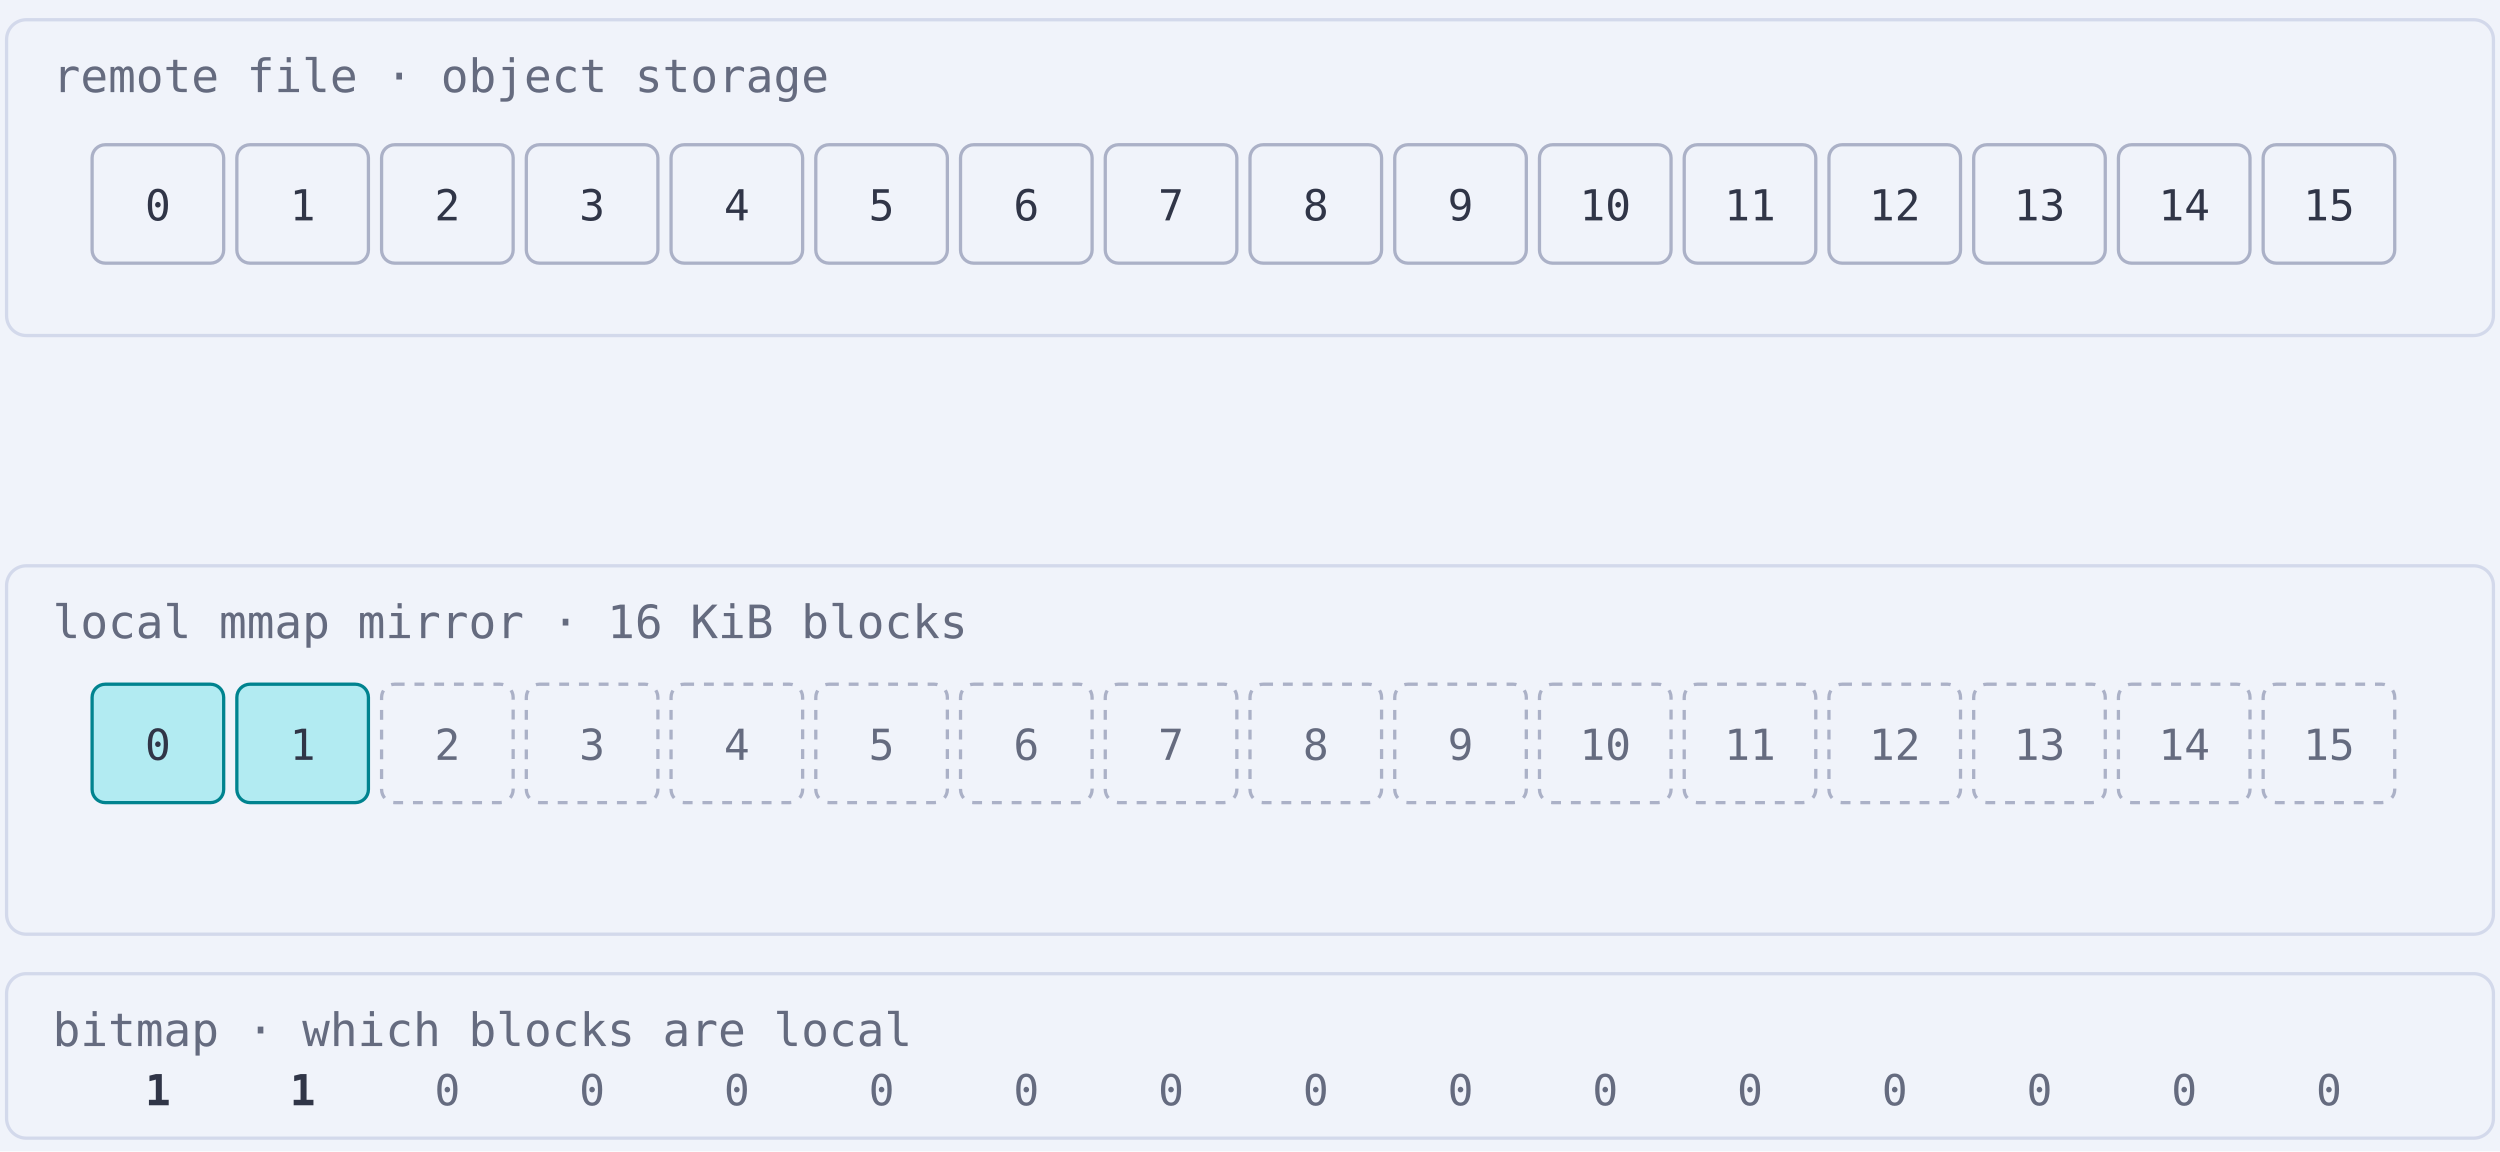
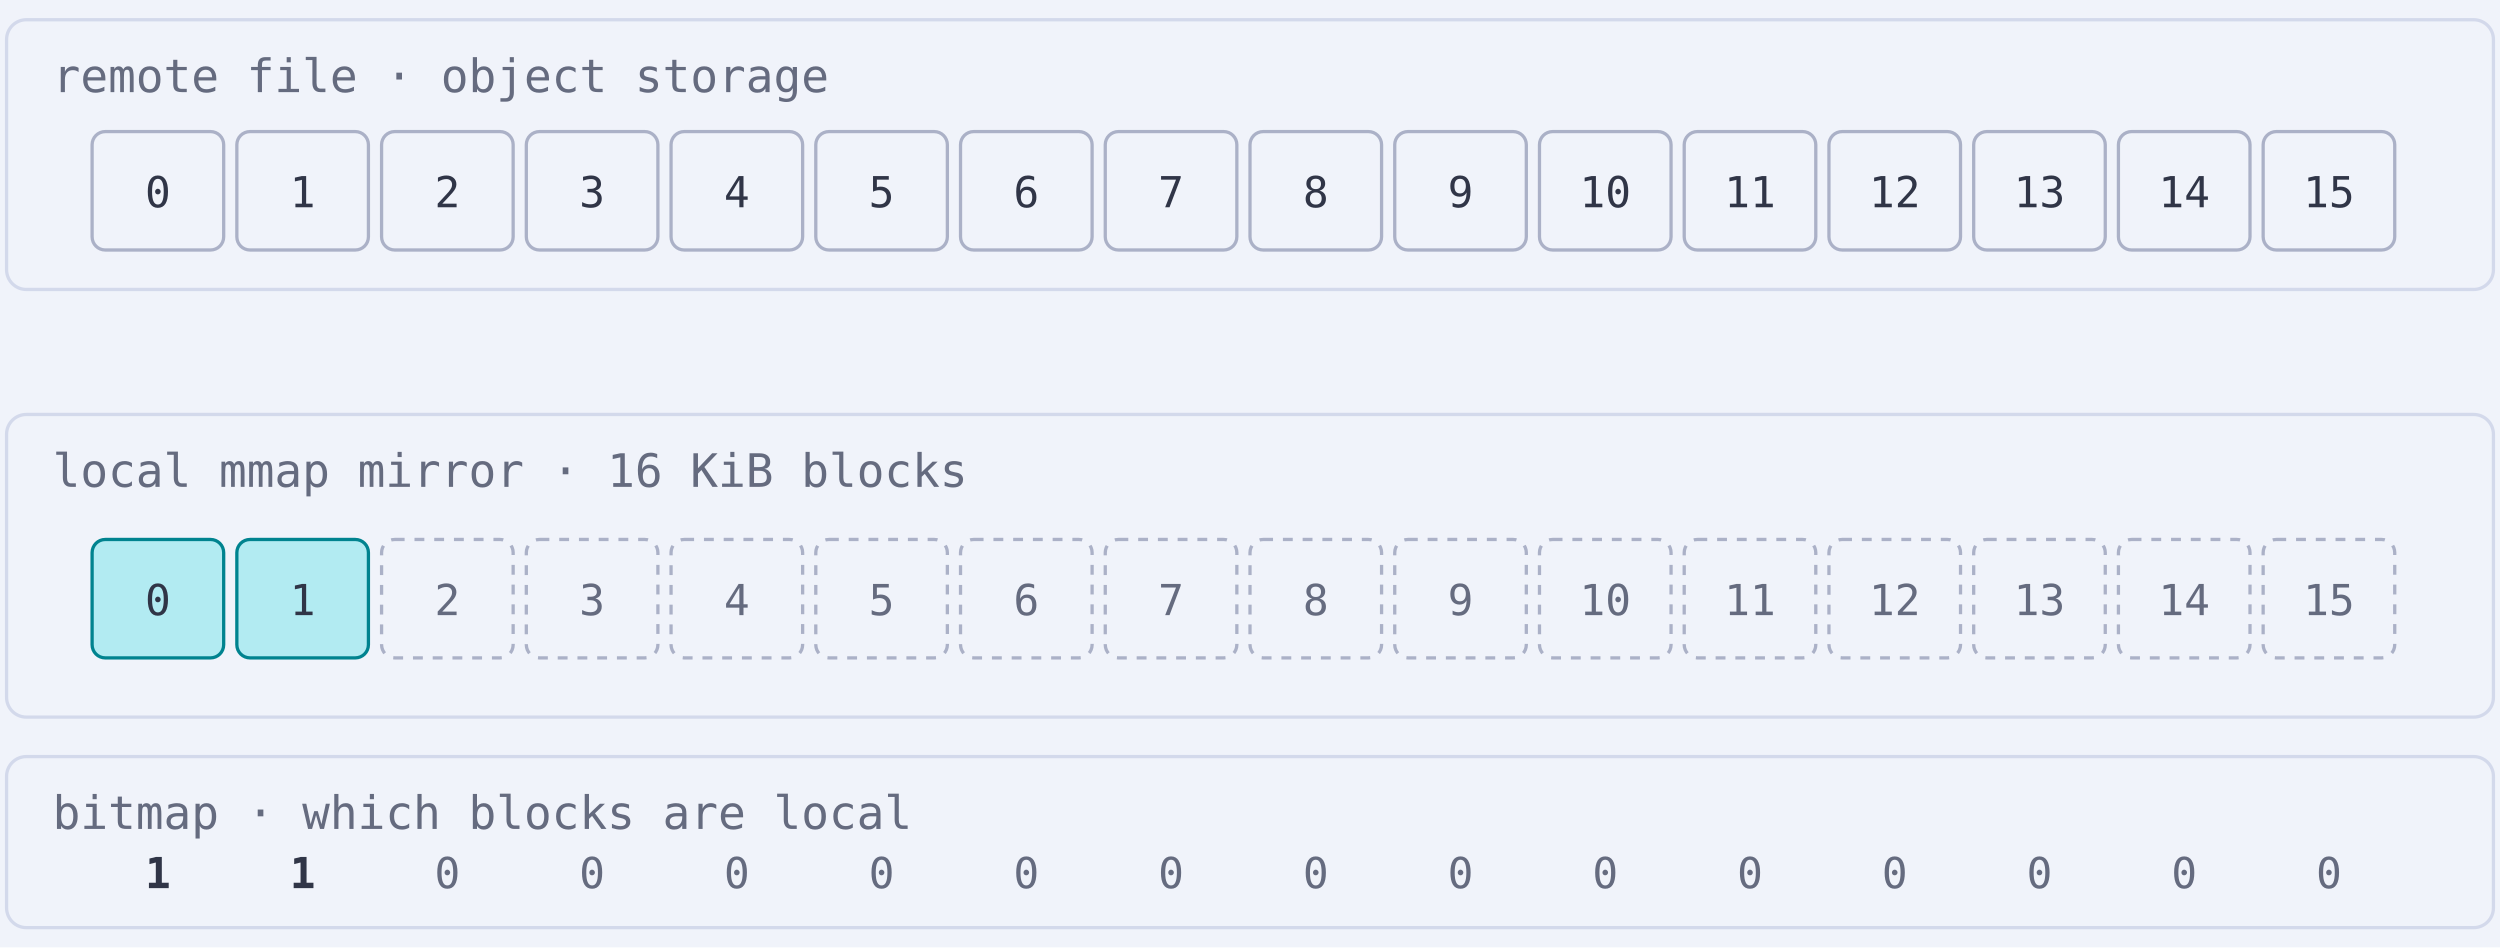
- <svg xmlns="http://www.w3.org/2000/svg" viewBox="0 0 760 350" role="img" aria-labelledby="t d" font-family="'Geist Mono',ui-monospace,SFMono-Regular,Menlo,Consolas,monospace">
-   <rect width="760" height="350" fill="#f0f3fa" />
-   <rect x="2" y="6" width="756" height="96" rx="6" fill="#f0f3fa" stroke="#d3d9eb" />
+ <svg xmlns="http://www.w3.org/2000/svg" viewBox="0 0 760 288" role="img" aria-labelledby="t d" font-family="'Geist Mono',ui-monospace,SFMono-Regular,Menlo,Consolas,monospace">
+   <rect width="760" height="288" fill="#f0f3fa" />
+   <rect x="2" y="6" width="756" height="82" rx="6" fill="#f0f3fa" stroke="#d3d9eb" />
  <text x="16" y="28" font-size="14" fill="#656b7f" text-anchor="start" font-weight="400">remote file · object storage</text>
-   <rect x="2" y="172" width="756" height="112" rx="6" fill="#f0f3fa" stroke="#d3d9eb" />
-   <text x="16" y="194" font-size="14" fill="#656b7f" text-anchor="start" font-weight="400">local mmap mirror · 16 KiB blocks</text>
-   <rect x="2" y="296" width="756" height="50" rx="6" fill="#f0f3fa" stroke="#d3d9eb" />
-   <text x="16" y="318" font-size="14" fill="#656b7f" text-anchor="start" font-weight="400">bitmap · which blocks are local</text>
-   <rect x="28" y="44" width="40" height="36" rx="4" fill="#f0f3fa" stroke="#abb1c7" />
-   <text x="48" y="67" font-size="13" fill="#303547" text-anchor="middle" font-weight="400">0</text>
-   <rect x="28" y="208" width="40" height="36" rx="4" fill="#b2ebf2" stroke="#00838f" />
-   <text x="48" y="231" font-size="13" fill="#303547" text-anchor="middle" font-weight="400">0</text>
-   <text x="48" y="336" font-size="13" fill="#303547" text-anchor="middle" font-weight="600">1</text>
-   <rect x="72" y="44" width="40" height="36" rx="4" fill="#f0f3fa" stroke="#abb1c7" />
-   <text x="92" y="67" font-size="13" fill="#303547" text-anchor="middle" font-weight="400">1</text>
-   <rect x="72" y="208" width="40" height="36" rx="4" fill="#b2ebf2" stroke="#00838f" />
-   <text x="92" y="231" font-size="13" fill="#303547" text-anchor="middle" font-weight="400">1</text>
-   <text x="92" y="336" font-size="13" fill="#303547" text-anchor="middle" font-weight="600">1</text>
-   <rect x="116" y="44" width="40" height="36" rx="4" fill="#f0f3fa" stroke="#abb1c7" />
-   <text x="136" y="67" font-size="13" fill="#303547" text-anchor="middle" font-weight="400">2</text>
-   <rect x="116" y="208" width="40" height="36" rx="4" fill="none" stroke="#abb1c7" stroke-dasharray="3 3" />
-   <text x="136" y="231" font-size="13" fill="#656b7f" text-anchor="middle" font-weight="400">2</text>
-   <text x="136" y="336" font-size="13" fill="#656b7f" text-anchor="middle" font-weight="400">0</text>
-   <rect x="160" y="44" width="40" height="36" rx="4" fill="#f0f3fa" stroke="#abb1c7" />
-   <text x="180" y="67" font-size="13" fill="#303547" text-anchor="middle" font-weight="400">3</text>
-   <rect x="160" y="208" width="40" height="36" rx="4" fill="none" stroke="#abb1c7" stroke-dasharray="3 3" />
-   <text x="180" y="231" font-size="13" fill="#656b7f" text-anchor="middle" font-weight="400">3</text>
-   <text x="180" y="336" font-size="13" fill="#656b7f" text-anchor="middle" font-weight="400">0</text>
-   <rect x="204" y="44" width="40" height="36" rx="4" fill="#f0f3fa" stroke="#abb1c7" />
-   <text x="224" y="67" font-size="13" fill="#303547" text-anchor="middle" font-weight="400">4</text>
-   <rect x="204" y="208" width="40" height="36" rx="4" fill="none" stroke="#abb1c7" stroke-dasharray="3 3" />
-   <text x="224" y="231" font-size="13" fill="#656b7f" text-anchor="middle" font-weight="400">4</text>
-   <text x="224" y="336" font-size="13" fill="#656b7f" text-anchor="middle" font-weight="400">0</text>
-   <rect x="248" y="44" width="40" height="36" rx="4" fill="#f0f3fa" stroke="#abb1c7" />
-   <text x="268" y="67" font-size="13" fill="#303547" text-anchor="middle" font-weight="400">5</text>
-   <rect x="248" y="208" width="40" height="36" rx="4" fill="none" stroke="#abb1c7" stroke-dasharray="3 3" />
-   <text x="268" y="231" font-size="13" fill="#656b7f" text-anchor="middle" font-weight="400">5</text>
-   <text x="268" y="336" font-size="13" fill="#656b7f" text-anchor="middle" font-weight="400">0</text>
-   <rect x="292" y="44" width="40" height="36" rx="4" fill="#f0f3fa" stroke="#abb1c7" />
-   <text x="312" y="67" font-size="13" fill="#303547" text-anchor="middle" font-weight="400">6</text>
-   <rect x="292" y="208" width="40" height="36" rx="4" fill="none" stroke="#abb1c7" stroke-dasharray="3 3" />
-   <text x="312" y="231" font-size="13" fill="#656b7f" text-anchor="middle" font-weight="400">6</text>
-   <text x="312" y="336" font-size="13" fill="#656b7f" text-anchor="middle" font-weight="400">0</text>
-   <rect x="336" y="44" width="40" height="36" rx="4" fill="#f0f3fa" stroke="#abb1c7" />
-   <text x="356" y="67" font-size="13" fill="#303547" text-anchor="middle" font-weight="400">7</text>
-   <rect x="336" y="208" width="40" height="36" rx="4" fill="none" stroke="#abb1c7" stroke-dasharray="3 3" />
-   <text x="356" y="231" font-size="13" fill="#656b7f" text-anchor="middle" font-weight="400">7</text>
-   <text x="356" y="336" font-size="13" fill="#656b7f" text-anchor="middle" font-weight="400">0</text>
-   <rect x="380" y="44" width="40" height="36" rx="4" fill="#f0f3fa" stroke="#abb1c7" />
-   <text x="400" y="67" font-size="13" fill="#303547" text-anchor="middle" font-weight="400">8</text>
-   <rect x="380" y="208" width="40" height="36" rx="4" fill="none" stroke="#abb1c7" stroke-dasharray="3 3" />
-   <text x="400" y="231" font-size="13" fill="#656b7f" text-anchor="middle" font-weight="400">8</text>
-   <text x="400" y="336" font-size="13" fill="#656b7f" text-anchor="middle" font-weight="400">0</text>
-   <rect x="424" y="44" width="40" height="36" rx="4" fill="#f0f3fa" stroke="#abb1c7" />
-   <text x="444" y="67" font-size="13" fill="#303547" text-anchor="middle" font-weight="400">9</text>
-   <rect x="424" y="208" width="40" height="36" rx="4" fill="none" stroke="#abb1c7" stroke-dasharray="3 3" />
-   <text x="444" y="231" font-size="13" fill="#656b7f" text-anchor="middle" font-weight="400">9</text>
-   <text x="444" y="336" font-size="13" fill="#656b7f" text-anchor="middle" font-weight="400">0</text>
-   <rect x="468" y="44" width="40" height="36" rx="4" fill="#f0f3fa" stroke="#abb1c7" />
-   <text x="488" y="67" font-size="13" fill="#303547" text-anchor="middle" font-weight="400">10</text>
-   <rect x="468" y="208" width="40" height="36" rx="4" fill="none" stroke="#abb1c7" stroke-dasharray="3 3" />
-   <text x="488" y="231" font-size="13" fill="#656b7f" text-anchor="middle" font-weight="400">10</text>
-   <text x="488" y="336" font-size="13" fill="#656b7f" text-anchor="middle" font-weight="400">0</text>
-   <rect x="512" y="44" width="40" height="36" rx="4" fill="#f0f3fa" stroke="#abb1c7" />
-   <text x="532" y="67" font-size="13" fill="#303547" text-anchor="middle" font-weight="400">11</text>
-   <rect x="512" y="208" width="40" height="36" rx="4" fill="none" stroke="#abb1c7" stroke-dasharray="3 3" />
-   <text x="532" y="231" font-size="13" fill="#656b7f" text-anchor="middle" font-weight="400">11</text>
-   <text x="532" y="336" font-size="13" fill="#656b7f" text-anchor="middle" font-weight="400">0</text>
-   <rect x="556" y="44" width="40" height="36" rx="4" fill="#f0f3fa" stroke="#abb1c7" />
-   <text x="576" y="67" font-size="13" fill="#303547" text-anchor="middle" font-weight="400">12</text>
-   <rect x="556" y="208" width="40" height="36" rx="4" fill="none" stroke="#abb1c7" stroke-dasharray="3 3" />
-   <text x="576" y="231" font-size="13" fill="#656b7f" text-anchor="middle" font-weight="400">12</text>
-   <text x="576" y="336" font-size="13" fill="#656b7f" text-anchor="middle" font-weight="400">0</text>
-   <rect x="600" y="44" width="40" height="36" rx="4" fill="#f0f3fa" stroke="#abb1c7" />
-   <text x="620" y="67" font-size="13" fill="#303547" text-anchor="middle" font-weight="400">13</text>
-   <rect x="600" y="208" width="40" height="36" rx="4" fill="none" stroke="#abb1c7" stroke-dasharray="3 3" />
-   <text x="620" y="231" font-size="13" fill="#656b7f" text-anchor="middle" font-weight="400">13</text>
-   <text x="620" y="336" font-size="13" fill="#656b7f" text-anchor="middle" font-weight="400">0</text>
-   <rect x="644" y="44" width="40" height="36" rx="4" fill="#f0f3fa" stroke="#abb1c7" />
-   <text x="664" y="67" font-size="13" fill="#303547" text-anchor="middle" font-weight="400">14</text>
-   <rect x="644" y="208" width="40" height="36" rx="4" fill="none" stroke="#abb1c7" stroke-dasharray="3 3" />
-   <text x="664" y="231" font-size="13" fill="#656b7f" text-anchor="middle" font-weight="400">14</text>
-   <text x="664" y="336" font-size="13" fill="#656b7f" text-anchor="middle" font-weight="400">0</text>
-   <rect x="688" y="44" width="40" height="36" rx="4" fill="#f0f3fa" stroke="#abb1c7" />
-   <text x="708" y="67" font-size="13" fill="#303547" text-anchor="middle" font-weight="400">15</text>
-   <rect x="688" y="208" width="40" height="36" rx="4" fill="none" stroke="#abb1c7" stroke-dasharray="3 3" />
-   <text x="708" y="231" font-size="13" fill="#656b7f" text-anchor="middle" font-weight="400">15</text>
-   <text x="708" y="336" font-size="13" fill="#656b7f" text-anchor="middle" font-weight="400">0</text>
+   <rect x="2" y="126" width="756" height="92" rx="6" fill="#f0f3fa" stroke="#d3d9eb" />
+   <text x="16" y="148" font-size="14" fill="#656b7f" text-anchor="start" font-weight="400">local mmap mirror · 16 KiB blocks</text>
+   <rect x="2" y="230" width="756" height="52" rx="6" fill="#f0f3fa" stroke="#d3d9eb" />
+   <text x="16" y="252" font-size="14" fill="#656b7f" text-anchor="start" font-weight="400">bitmap · which blocks are local</text>
+   <rect x="28" y="40" width="40" height="36" rx="4" fill="#f0f3fa" stroke="#abb1c7" />
+   <text x="48" y="63" font-size="13" fill="#303547" text-anchor="middle" font-weight="400">0</text>
+   <rect x="28" y="164" width="40" height="36" rx="4" fill="#b2ebf2" stroke="#00838f" />
+   <text x="48" y="187" font-size="13" fill="#303547" text-anchor="middle" font-weight="400">0</text>
+   <text x="48" y="270" font-size="13" fill="#303547" text-anchor="middle" font-weight="600">1</text>
+   <rect x="72" y="40" width="40" height="36" rx="4" fill="#f0f3fa" stroke="#abb1c7" />
+   <text x="92" y="63" font-size="13" fill="#303547" text-anchor="middle" font-weight="400">1</text>
+   <rect x="72" y="164" width="40" height="36" rx="4" fill="#b2ebf2" stroke="#00838f" />
+   <text x="92" y="187" font-size="13" fill="#303547" text-anchor="middle" font-weight="400">1</text>
+   <text x="92" y="270" font-size="13" fill="#303547" text-anchor="middle" font-weight="600">1</text>
+   <rect x="116" y="40" width="40" height="36" rx="4" fill="#f0f3fa" stroke="#abb1c7" />
+   <text x="136" y="63" font-size="13" fill="#303547" text-anchor="middle" font-weight="400">2</text>
+   <rect x="116" y="164" width="40" height="36" rx="4" fill="none" stroke="#abb1c7" stroke-dasharray="3 3" />
+   <text x="136" y="187" font-size="13" fill="#656b7f" text-anchor="middle" font-weight="400">2</text>
+   <text x="136" y="270" font-size="13" fill="#656b7f" text-anchor="middle" font-weight="400">0</text>
+   <rect x="160" y="40" width="40" height="36" rx="4" fill="#f0f3fa" stroke="#abb1c7" />
+   <text x="180" y="63" font-size="13" fill="#303547" text-anchor="middle" font-weight="400">3</text>
+   <rect x="160" y="164" width="40" height="36" rx="4" fill="none" stroke="#abb1c7" stroke-dasharray="3 3" />
+   <text x="180" y="187" font-size="13" fill="#656b7f" text-anchor="middle" font-weight="400">3</text>
+   <text x="180" y="270" font-size="13" fill="#656b7f" text-anchor="middle" font-weight="400">0</text>
+   <rect x="204" y="40" width="40" height="36" rx="4" fill="#f0f3fa" stroke="#abb1c7" />
+   <text x="224" y="63" font-size="13" fill="#303547" text-anchor="middle" font-weight="400">4</text>
+   <rect x="204" y="164" width="40" height="36" rx="4" fill="none" stroke="#abb1c7" stroke-dasharray="3 3" />
+   <text x="224" y="187" font-size="13" fill="#656b7f" text-anchor="middle" font-weight="400">4</text>
+   <text x="224" y="270" font-size="13" fill="#656b7f" text-anchor="middle" font-weight="400">0</text>
+   <rect x="248" y="40" width="40" height="36" rx="4" fill="#f0f3fa" stroke="#abb1c7" />
+   <text x="268" y="63" font-size="13" fill="#303547" text-anchor="middle" font-weight="400">5</text>
+   <rect x="248" y="164" width="40" height="36" rx="4" fill="none" stroke="#abb1c7" stroke-dasharray="3 3" />
+   <text x="268" y="187" font-size="13" fill="#656b7f" text-anchor="middle" font-weight="400">5</text>
+   <text x="268" y="270" font-size="13" fill="#656b7f" text-anchor="middle" font-weight="400">0</text>
+   <rect x="292" y="40" width="40" height="36" rx="4" fill="#f0f3fa" stroke="#abb1c7" />
+   <text x="312" y="63" font-size="13" fill="#303547" text-anchor="middle" font-weight="400">6</text>
+   <rect x="292" y="164" width="40" height="36" rx="4" fill="none" stroke="#abb1c7" stroke-dasharray="3 3" />
+   <text x="312" y="187" font-size="13" fill="#656b7f" text-anchor="middle" font-weight="400">6</text>
+   <text x="312" y="270" font-size="13" fill="#656b7f" text-anchor="middle" font-weight="400">0</text>
+   <rect x="336" y="40" width="40" height="36" rx="4" fill="#f0f3fa" stroke="#abb1c7" />
+   <text x="356" y="63" font-size="13" fill="#303547" text-anchor="middle" font-weight="400">7</text>
+   <rect x="336" y="164" width="40" height="36" rx="4" fill="none" stroke="#abb1c7" stroke-dasharray="3 3" />
+   <text x="356" y="187" font-size="13" fill="#656b7f" text-anchor="middle" font-weight="400">7</text>
+   <text x="356" y="270" font-size="13" fill="#656b7f" text-anchor="middle" font-weight="400">0</text>
+   <rect x="380" y="40" width="40" height="36" rx="4" fill="#f0f3fa" stroke="#abb1c7" />
+   <text x="400" y="63" font-size="13" fill="#303547" text-anchor="middle" font-weight="400">8</text>
+   <rect x="380" y="164" width="40" height="36" rx="4" fill="none" stroke="#abb1c7" stroke-dasharray="3 3" />
+   <text x="400" y="187" font-size="13" fill="#656b7f" text-anchor="middle" font-weight="400">8</text>
+   <text x="400" y="270" font-size="13" fill="#656b7f" text-anchor="middle" font-weight="400">0</text>
+   <rect x="424" y="40" width="40" height="36" rx="4" fill="#f0f3fa" stroke="#abb1c7" />
+   <text x="444" y="63" font-size="13" fill="#303547" text-anchor="middle" font-weight="400">9</text>
+   <rect x="424" y="164" width="40" height="36" rx="4" fill="none" stroke="#abb1c7" stroke-dasharray="3 3" />
+   <text x="444" y="187" font-size="13" fill="#656b7f" text-anchor="middle" font-weight="400">9</text>
+   <text x="444" y="270" font-size="13" fill="#656b7f" text-anchor="middle" font-weight="400">0</text>
+   <rect x="468" y="40" width="40" height="36" rx="4" fill="#f0f3fa" stroke="#abb1c7" />
+   <text x="488" y="63" font-size="13" fill="#303547" text-anchor="middle" font-weight="400">10</text>
+   <rect x="468" y="164" width="40" height="36" rx="4" fill="none" stroke="#abb1c7" stroke-dasharray="3 3" />
+   <text x="488" y="187" font-size="13" fill="#656b7f" text-anchor="middle" font-weight="400">10</text>
+   <text x="488" y="270" font-size="13" fill="#656b7f" text-anchor="middle" font-weight="400">0</text>
+   <rect x="512" y="40" width="40" height="36" rx="4" fill="#f0f3fa" stroke="#abb1c7" />
+   <text x="532" y="63" font-size="13" fill="#303547" text-anchor="middle" font-weight="400">11</text>
+   <rect x="512" y="164" width="40" height="36" rx="4" fill="none" stroke="#abb1c7" stroke-dasharray="3 3" />
+   <text x="532" y="187" font-size="13" fill="#656b7f" text-anchor="middle" font-weight="400">11</text>
+   <text x="532" y="270" font-size="13" fill="#656b7f" text-anchor="middle" font-weight="400">0</text>
+   <rect x="556" y="40" width="40" height="36" rx="4" fill="#f0f3fa" stroke="#abb1c7" />
+   <text x="576" y="63" font-size="13" fill="#303547" text-anchor="middle" font-weight="400">12</text>
+   <rect x="556" y="164" width="40" height="36" rx="4" fill="none" stroke="#abb1c7" stroke-dasharray="3 3" />
+   <text x="576" y="187" font-size="13" fill="#656b7f" text-anchor="middle" font-weight="400">12</text>
+   <text x="576" y="270" font-size="13" fill="#656b7f" text-anchor="middle" font-weight="400">0</text>
+   <rect x="600" y="40" width="40" height="36" rx="4" fill="#f0f3fa" stroke="#abb1c7" />
+   <text x="620" y="63" font-size="13" fill="#303547" text-anchor="middle" font-weight="400">13</text>
+   <rect x="600" y="164" width="40" height="36" rx="4" fill="none" stroke="#abb1c7" stroke-dasharray="3 3" />
+   <text x="620" y="187" font-size="13" fill="#656b7f" text-anchor="middle" font-weight="400">13</text>
+   <text x="620" y="270" font-size="13" fill="#656b7f" text-anchor="middle" font-weight="400">0</text>
+   <rect x="644" y="40" width="40" height="36" rx="4" fill="#f0f3fa" stroke="#abb1c7" />
+   <text x="664" y="63" font-size="13" fill="#303547" text-anchor="middle" font-weight="400">14</text>
+   <rect x="644" y="164" width="40" height="36" rx="4" fill="none" stroke="#abb1c7" stroke-dasharray="3 3" />
+   <text x="664" y="187" font-size="13" fill="#656b7f" text-anchor="middle" font-weight="400">14</text>
+   <text x="664" y="270" font-size="13" fill="#656b7f" text-anchor="middle" font-weight="400">0</text>
+   <rect x="688" y="40" width="40" height="36" rx="4" fill="#f0f3fa" stroke="#abb1c7" />
+   <text x="708" y="63" font-size="13" fill="#303547" text-anchor="middle" font-weight="400">15</text>
+   <rect x="688" y="164" width="40" height="36" rx="4" fill="none" stroke="#abb1c7" stroke-dasharray="3 3" />
+   <text x="708" y="187" font-size="13" fill="#656b7f" text-anchor="middle" font-weight="400">15</text>
+   <text x="708" y="270" font-size="13" fill="#656b7f" text-anchor="middle" font-weight="400">0</text>
</svg>
